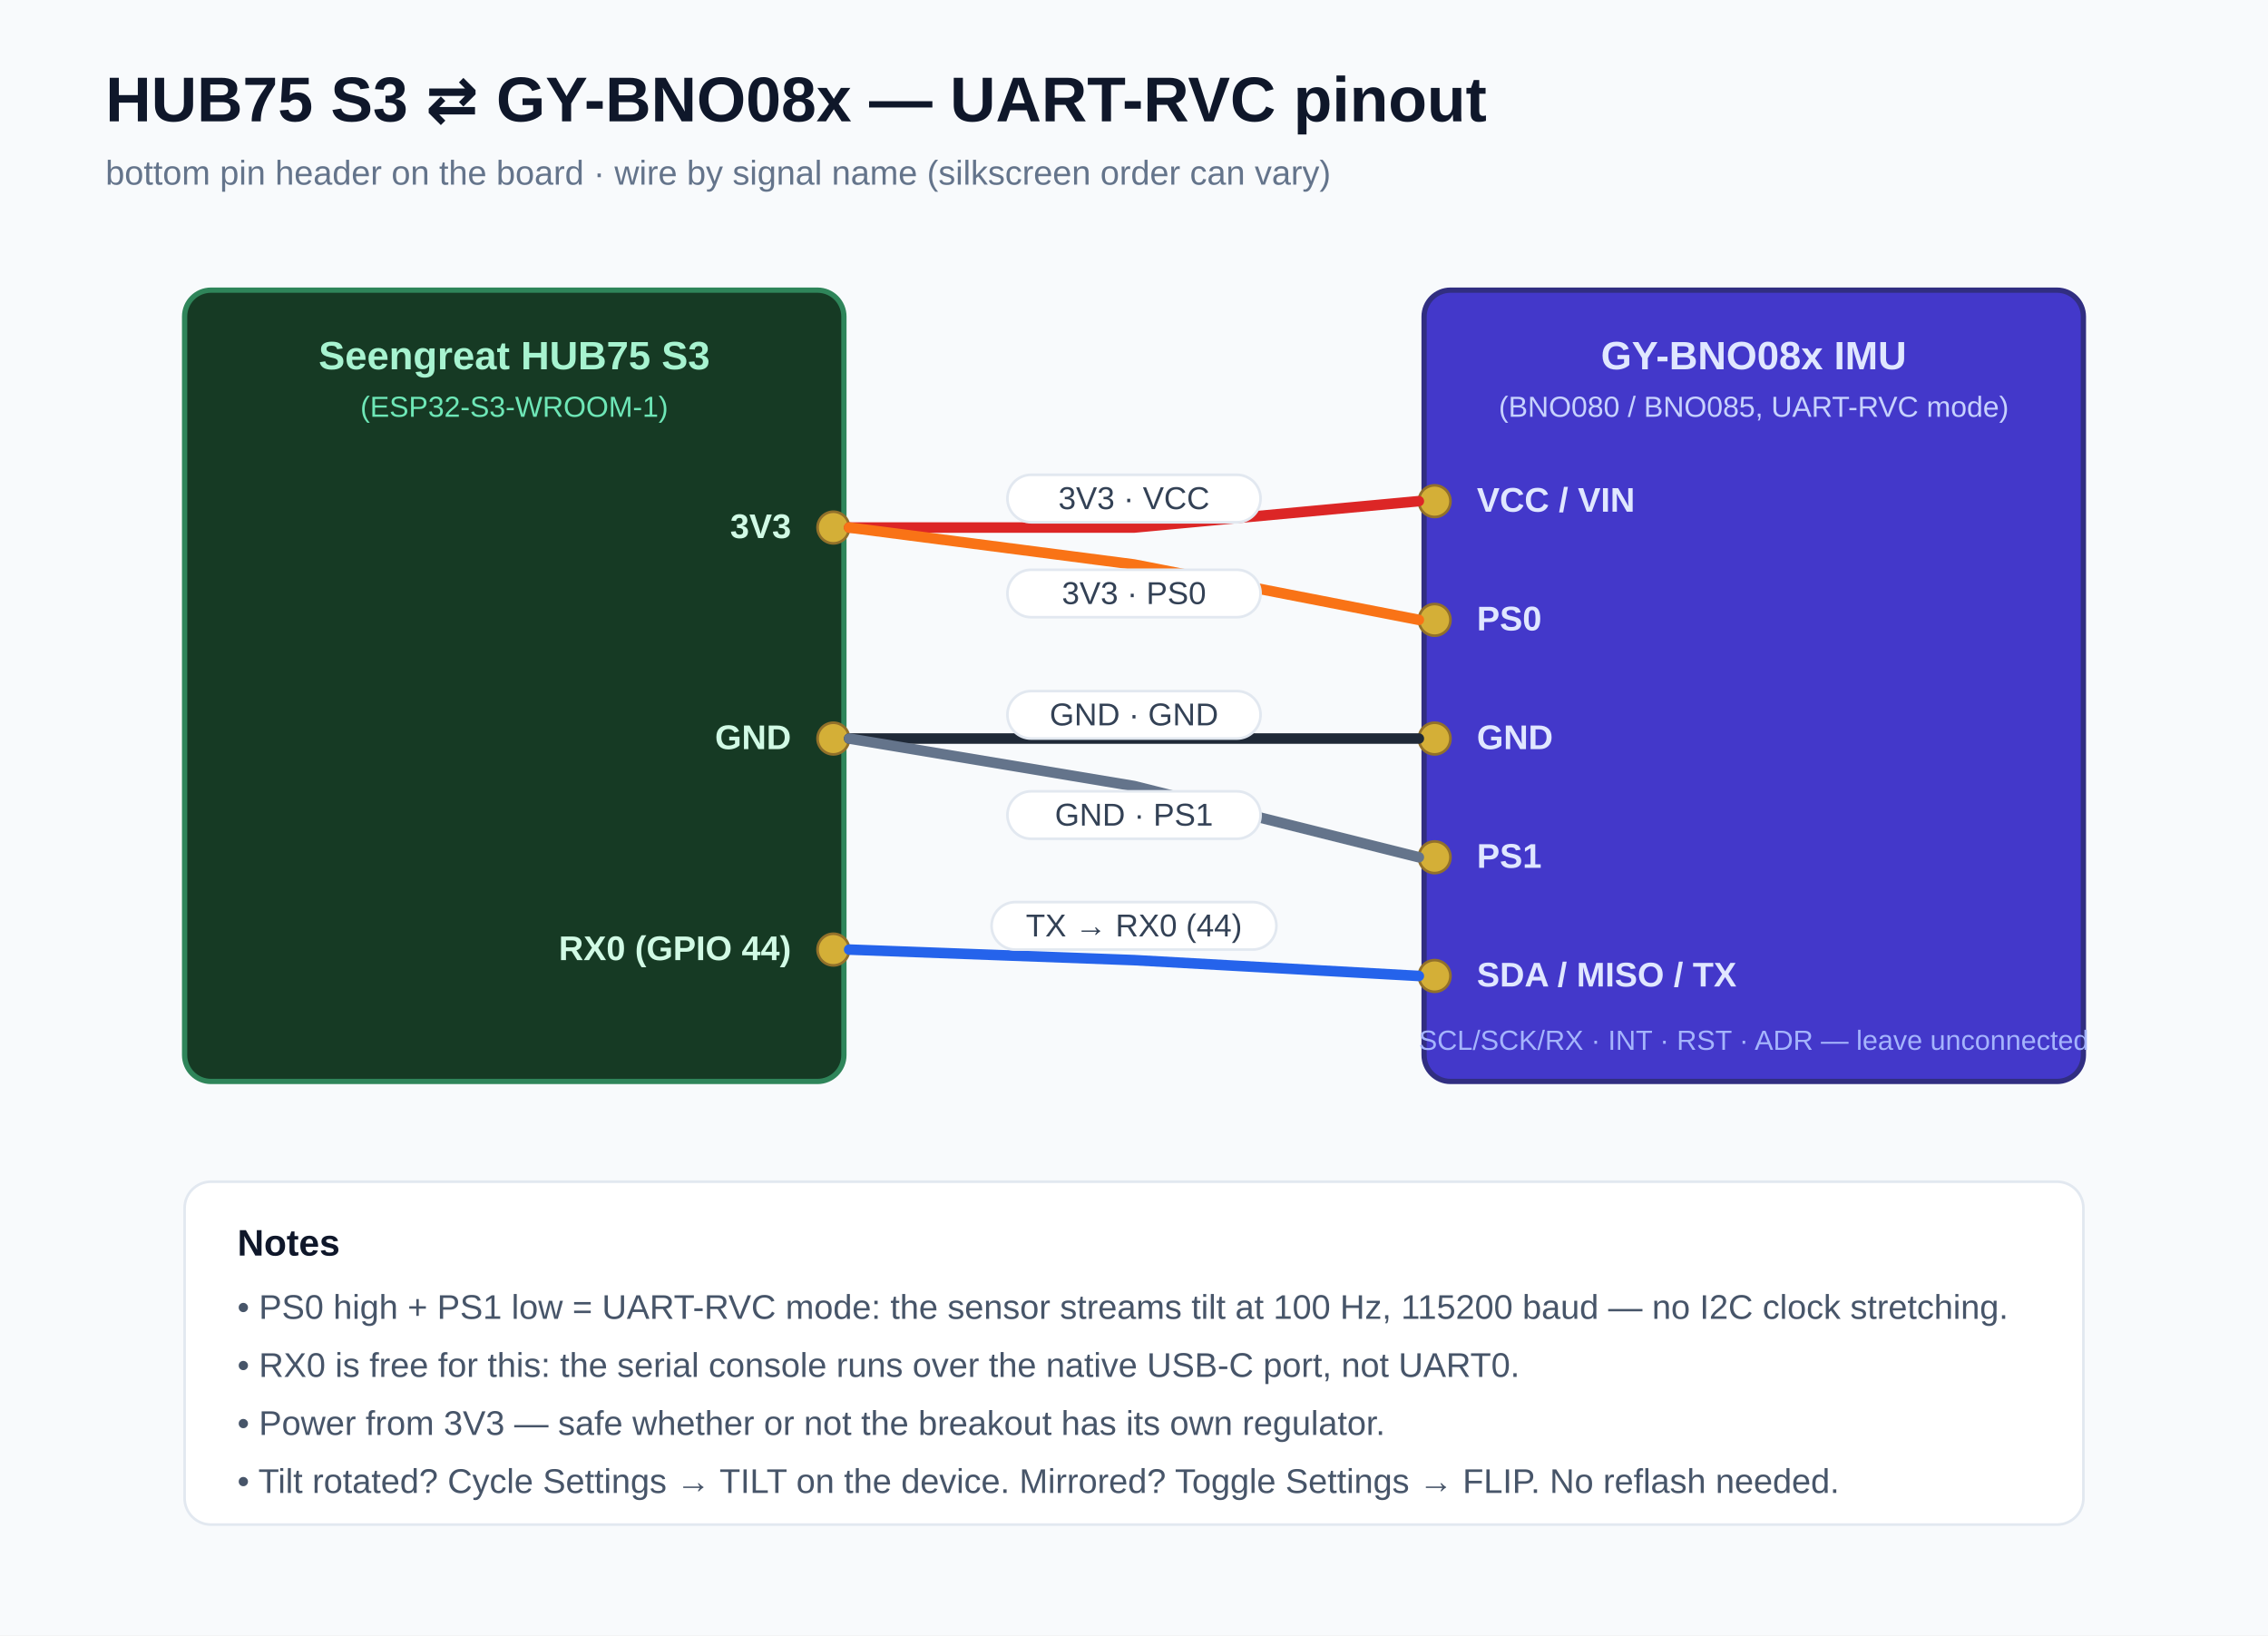
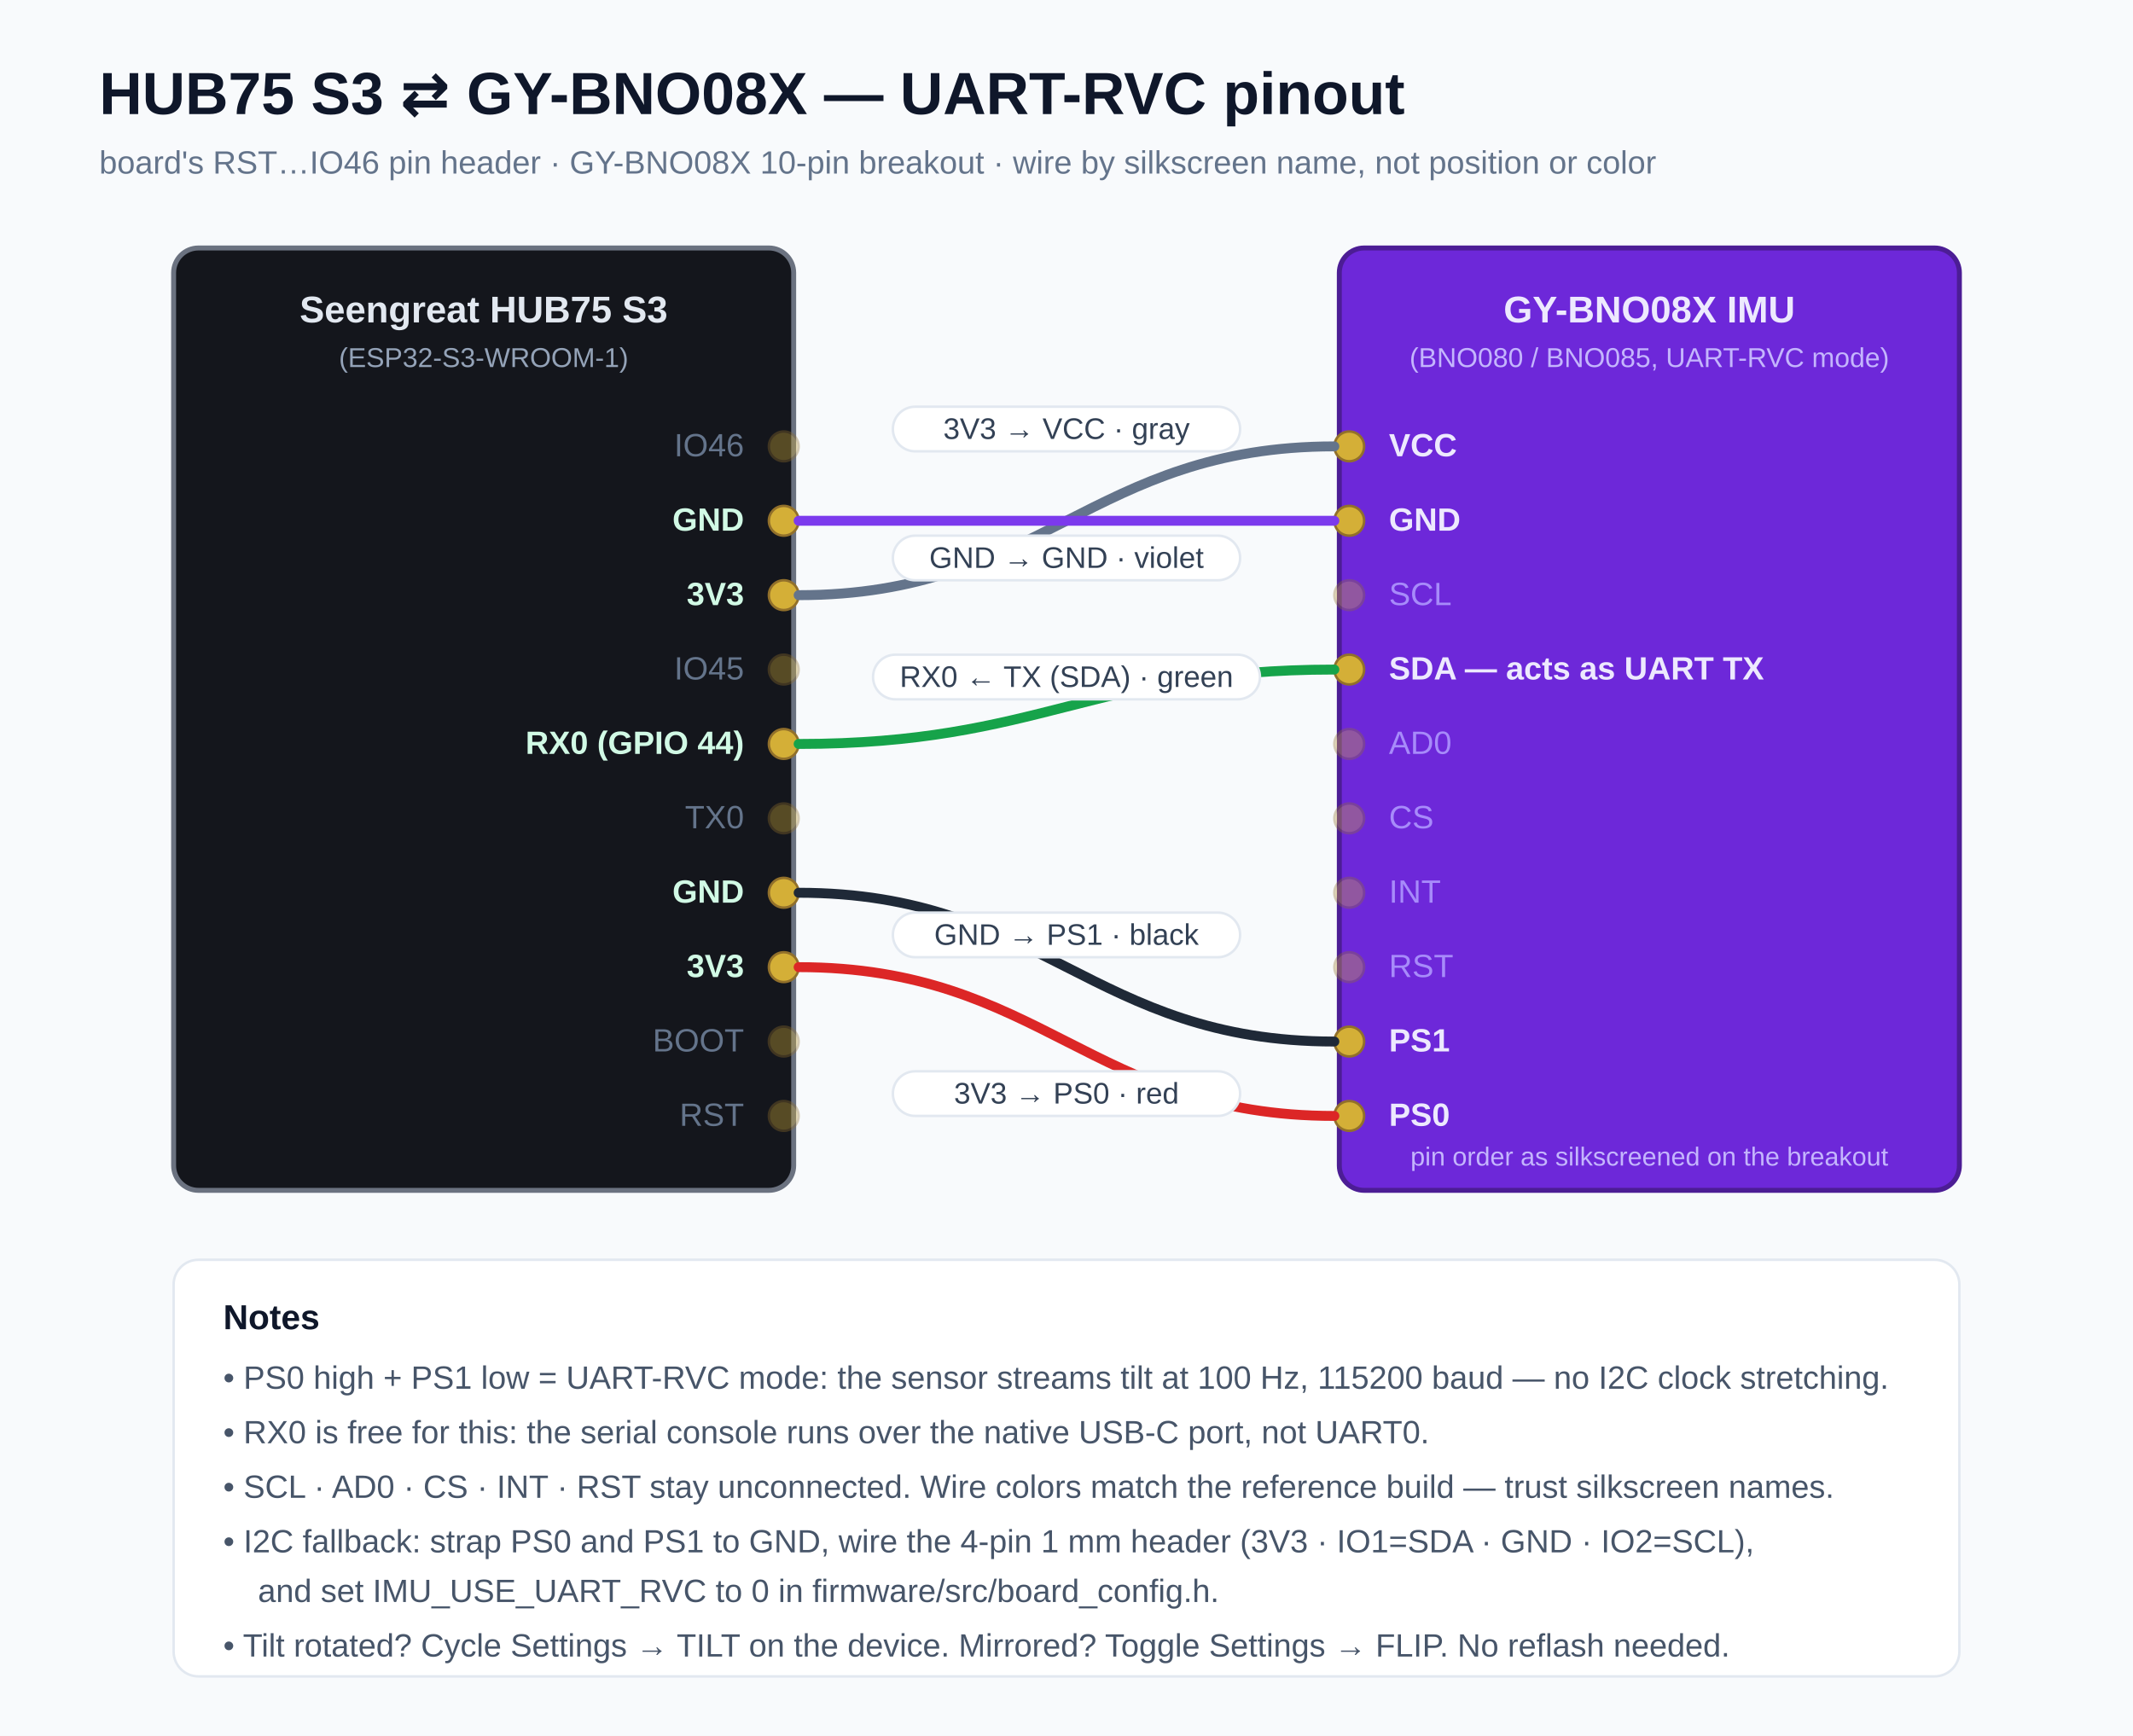
- <svg xmlns="http://www.w3.org/2000/svg" viewBox="0 0 860 620" font-family="Segoe UI, Arial, sans-serif">
-   <rect width="860" height="620" fill="#f8fafc" />
-   <text x="40" y="46" font-size="24" font-weight="700" fill="#0f172a">HUB75 S3 ⇄ GY-BNO08x — UART-RVC pinout</text>
-   <text x="40" y="70" font-size="13" fill="#64748b">bottom pin header on the board · wire by signal name (silkscreen order can vary)</text>
-   <rect x="70" y="110" width="250" height="300" rx="10" fill="#163a24" stroke="#2f855a" stroke-width="2" />
-   <text x="195" y="140" font-size="15" font-weight="700" fill="#a7f3d0" text-anchor="middle">Seengreat HUB75 S3</text>
-   <text x="195" y="158" font-size="11" fill="#6ee7b7" text-anchor="middle">(ESP32-S3-WROOM-1)</text>
+ <svg xmlns="http://www.w3.org/2000/svg" viewBox="0 0 860 700" font-family="Segoe UI, Arial, sans-serif">
+   <rect width="860" height="700" fill="#f8fafc" />
+   <text x="40" y="46" font-size="24" font-weight="700" fill="#0f172a">HUB75 S3 ⇄ GY-BNO08X — UART-RVC pinout</text>
+   <text x="40" y="70" font-size="13" fill="#64748b">board's RST…IO46 pin header · GY-BNO08X 10-pin breakout · wire by silkscreen name, not position or color</text>
+   <rect x="70" y="100" width="250" height="380" rx="10" fill="#14161c" stroke="#6b7280" stroke-width="2" />
+   <text x="195" y="130" font-size="15" font-weight="700" fill="#e2e8f0" text-anchor="middle">Seengreat HUB75 S3</text>
+   <text x="195" y="148" font-size="11" fill="#94a3b8" text-anchor="middle">(ESP32-S3-WROOM-1)</text>
  <g stroke="#92702a">
-     <circle cx="316" cy="200" r="6" fill="#d4af37" />
-     <circle cx="316" cy="280" r="6" fill="#d4af37" />
+     <circle cx="316" cy="180" r="6" fill="#d4af37" opacity="0.35" />
+     <circle cx="316" cy="210" r="6" fill="#d4af37" />
+     <circle cx="316" cy="240" r="6" fill="#d4af37" />
+     <circle cx="316" cy="270" r="6" fill="#d4af37" opacity="0.35" />
+     <circle cx="316" cy="300" r="6" fill="#d4af37" />
+     <circle cx="316" cy="330" r="6" fill="#d4af37" opacity="0.35" />
    <circle cx="316" cy="360" r="6" fill="#d4af37" />
+     <circle cx="316" cy="390" r="6" fill="#d4af37" />
+     <circle cx="316" cy="420" r="6" fill="#d4af37" opacity="0.35" />
+     <circle cx="316" cy="450" r="6" fill="#d4af37" opacity="0.35" />
  </g>
-   <g font-size="13" fill="#d1fae5" text-anchor="end" font-weight="600">
-     <text x="300" y="204">3V3</text>
-     <text x="300" y="284">GND</text>
-     <text x="300" y="364">RX0 (GPIO 44)</text>
+   <g font-size="13" text-anchor="end">
+     <text x="300" y="184" fill="#64748b">IO46</text>
+     <text x="300" y="214" fill="#d1fae5" font-weight="700">GND</text>
+     <text x="300" y="244" fill="#d1fae5" font-weight="700">3V3</text>
+     <text x="300" y="274" fill="#64748b">IO45</text>
+     <text x="300" y="304" fill="#d1fae5" font-weight="700">RX0 (GPIO 44)</text>
+     <text x="300" y="334" fill="#64748b">TX0</text>
+     <text x="300" y="364" fill="#d1fae5" font-weight="700">GND</text>
+     <text x="300" y="394" fill="#d1fae5" font-weight="700">3V3</text>
+     <text x="300" y="424" fill="#64748b">BOOT</text>
+     <text x="300" y="454" fill="#64748b">RST</text>
  </g>
-   <rect x="540" y="110" width="250" height="300" rx="10" fill="#4338ca" stroke="#312e81" stroke-width="2" />
-   <text x="665" y="140" font-size="15" font-weight="700" fill="#e0e7ff" text-anchor="middle">GY-BNO08x IMU</text>
-   <text x="665" y="158" font-size="11" fill="#c7d2fe" text-anchor="middle">(BNO080 / BNO085, UART-RVC mode)</text>
+   <rect x="540" y="100" width="250" height="380" rx="10" fill="#6d28d9" stroke="#4c1d95" stroke-width="2" />
+   <text x="665" y="130" font-size="15" font-weight="700" fill="#ede9fe" text-anchor="middle">GY-BNO08X IMU</text>
+   <text x="665" y="148" font-size="11" fill="#c4b5fd" text-anchor="middle">(BNO080 / BNO085, UART-RVC mode)</text>
  <g stroke="#92702a">
-     <circle cx="544" cy="190" r="6" fill="#d4af37" />
-     <circle cx="544" cy="235" r="6" fill="#d4af37" />
-     <circle cx="544" cy="280" r="6" fill="#d4af37" />
-     <circle cx="544" cy="325" r="6" fill="#d4af37" />
-     <circle cx="544" cy="370" r="6" fill="#d4af37" />
+     <circle cx="544" cy="180" r="6" fill="#d4af37" />
+     <circle cx="544" cy="210" r="6" fill="#d4af37" />
+     <circle cx="544" cy="240" r="6" fill="#d4af37" opacity="0.35" />
+     <circle cx="544" cy="270" r="6" fill="#d4af37" />
+     <circle cx="544" cy="300" r="6" fill="#d4af37" opacity="0.35" />
+     <circle cx="544" cy="330" r="6" fill="#d4af37" opacity="0.35" />
+     <circle cx="544" cy="360" r="6" fill="#d4af37" opacity="0.35" />
+     <circle cx="544" cy="390" r="6" fill="#d4af37" opacity="0.35" />
+     <circle cx="544" cy="420" r="6" fill="#d4af37" />
+     <circle cx="544" cy="450" r="6" fill="#d4af37" />
  </g>
-   <g font-size="13" fill="#e0e7ff" text-anchor="start" font-weight="600">
-     <text x="560" y="194">VCC / VIN</text>
-     <text x="560" y="239">PS0</text>
-     <text x="560" y="284">GND</text>
-     <text x="560" y="329">PS1</text>
-     <text x="560" y="374">SDA / MISO / TX</text>
+   <g font-size="13" text-anchor="start">
+     <text x="560" y="184" fill="#ede9fe" font-weight="700">VCC</text>
+     <text x="560" y="214" fill="#ede9fe" font-weight="700">GND</text>
+     <text x="560" y="244" fill="#a78bfa">SCL</text>
+     <text x="560" y="274" fill="#ede9fe" font-weight="700">SDA — acts as UART TX</text>
+     <text x="560" y="304" fill="#a78bfa">AD0</text>
+     <text x="560" y="334" fill="#a78bfa">CS</text>
+     <text x="560" y="364" fill="#a78bfa">INT</text>
+     <text x="560" y="394" fill="#a78bfa">RST</text>
+     <text x="560" y="424" fill="#ede9fe" font-weight="700">PS1</text>
+     <text x="560" y="454" fill="#ede9fe" font-weight="700">PS0</text>
  </g>
-   <text x="665" y="398" font-size="10.5" fill="#a5b4fc" text-anchor="middle">SCL/SCK/RX · INT · RST · ADR — leave unconnected</text>
-   <g fill="none" stroke-width="4" stroke-linecap="round" stroke-linejoin="round">
-     <polyline points="322,200 430,200 538,190" stroke="#dc2626" />
-     <polyline points="322,200 430,214 538,235" stroke="#f97316" />
-     <polyline points="322,280 430,280 538,280" stroke="#1f2937" />
-     <polyline points="322,280 430,298 538,325" stroke="#64748b" />
-     <polyline points="322,360 430,364 538,370" stroke="#2563eb" />
+   <text x="665" y="470" font-size="10.5" fill="#c4b5fd" text-anchor="middle">pin order as silkscreened on the breakout</text>
+   <g fill="none" stroke-width="4" stroke-linecap="round">
+     <path d="M322,240 C420,240 440,180 538,180" stroke="#64748b" />
+     <path d="M322,210 L538,210" stroke="#7c3aed" />
+     <path d="M322,300 C420,300 440,270 538,270" stroke="#16a34a" />
+     <path d="M322,360 C420,360 440,420 538,420" stroke="#1f2937" />
+     <path d="M322,390 C420,390 440,450 538,450" stroke="#dc2626" />
  </g>
  <g font-size="12" fill="#334155" text-anchor="middle">
    <g>
-       <rect x="382" y="180" width="96" height="18" rx="9" fill="#fff" stroke="#e2e8f0" />
-       <text x="430" y="193">3V3 · VCC</text>
+       <rect x="360" y="164" width="140" height="18" rx="9" fill="#fff" stroke="#e2e8f0" />
+       <text x="430" y="177">3V3 → VCC · gray</text>
    </g>
    <g>
-       <rect x="382" y="216" width="96" height="18" rx="9" fill="#fff" stroke="#e2e8f0" />
-       <text x="430" y="229">3V3 · PS0</text>
+       <rect x="360" y="216" width="140" height="18" rx="9" fill="#fff" stroke="#e2e8f0" />
+       <text x="430" y="229">GND → GND · violet</text>
    </g>
    <g>
-       <rect x="382" y="262" width="96" height="18" rx="9" fill="#fff" stroke="#e2e8f0" />
-       <text x="430" y="275">GND · GND</text>
+       <rect x="352" y="264" width="156" height="18" rx="9" fill="#fff" stroke="#e2e8f0" />
+       <text x="430" y="277">RX0 ← TX (SDA) · green</text>
    </g>
    <g>
-       <rect x="382" y="300" width="96" height="18" rx="9" fill="#fff" stroke="#e2e8f0" />
-       <text x="430" y="313">GND · PS1</text>
+       <rect x="360" y="368" width="140" height="18" rx="9" fill="#fff" stroke="#e2e8f0" />
+       <text x="430" y="381">GND → PS1 · black</text>
    </g>
    <g>
-       <rect x="376" y="342" width="108" height="18" rx="9" fill="#fff" stroke="#e2e8f0" />
-       <text x="430" y="355">TX → RX0 (44)</text>
+       <rect x="360" y="432" width="140" height="18" rx="9" fill="#fff" stroke="#e2e8f0" />
+       <text x="430" y="445">3V3 → PS0 · red</text>
    </g>
  </g>
-   <rect x="70" y="448" width="720" height="130" rx="10" fill="#ffffff" stroke="#e2e8f0" />
+   <rect x="70" y="508" width="720" height="168" rx="10" fill="#ffffff" stroke="#e2e8f0" />
  <g font-size="13" fill="#475569">
-     <text x="90" y="476" font-weight="700" fill="#0f172a" font-size="14">Notes</text>
-     <text x="90" y="500">• PS0 high + PS1 low = UART-RVC mode: the sensor streams tilt at 100 Hz, 115200 baud — no I2C clock stretching.</text>
-     <text x="90" y="522">• RX0 is free for this: the serial console runs over the native USB-C port, not UART0.</text>
-     <text x="90" y="544">• Power from 3V3 — safe whether or not the breakout has its own regulator.</text>
-     <text x="90" y="566">• Tilt rotated? Cycle Settings → TILT on the device. Mirrored? Toggle Settings → FLIP. No reflash needed.</text>
+     <text x="90" y="536" font-weight="700" fill="#0f172a" font-size="14">Notes</text>
+     <text x="90" y="560">• PS0 high + PS1 low = UART-RVC mode: the sensor streams tilt at 100 Hz, 115200 baud — no I2C clock stretching.</text>
+     <text x="90" y="582">• RX0 is free for this: the serial console runs over the native USB-C port, not UART0.</text>
+     <text x="90" y="604">• SCL · AD0 · CS · INT · RST stay unconnected. Wire colors match the reference build — trust silkscreen names.</text>
+     <text x="90" y="626">• I2C fallback: strap PS0 and PS1 to GND, wire the 4-pin 1 mm header (3V3 · IO1=SDA · GND · IO2=SCL),</text>
+     <text x="104" y="646">and set IMU_USE_UART_RVC to 0 in firmware/src/board_config.h.</text>
+     <text x="90" y="668">• Tilt rotated? Cycle Settings → TILT on the device. Mirrored? Toggle Settings → FLIP. No reflash needed.</text>
  </g>
</svg>
